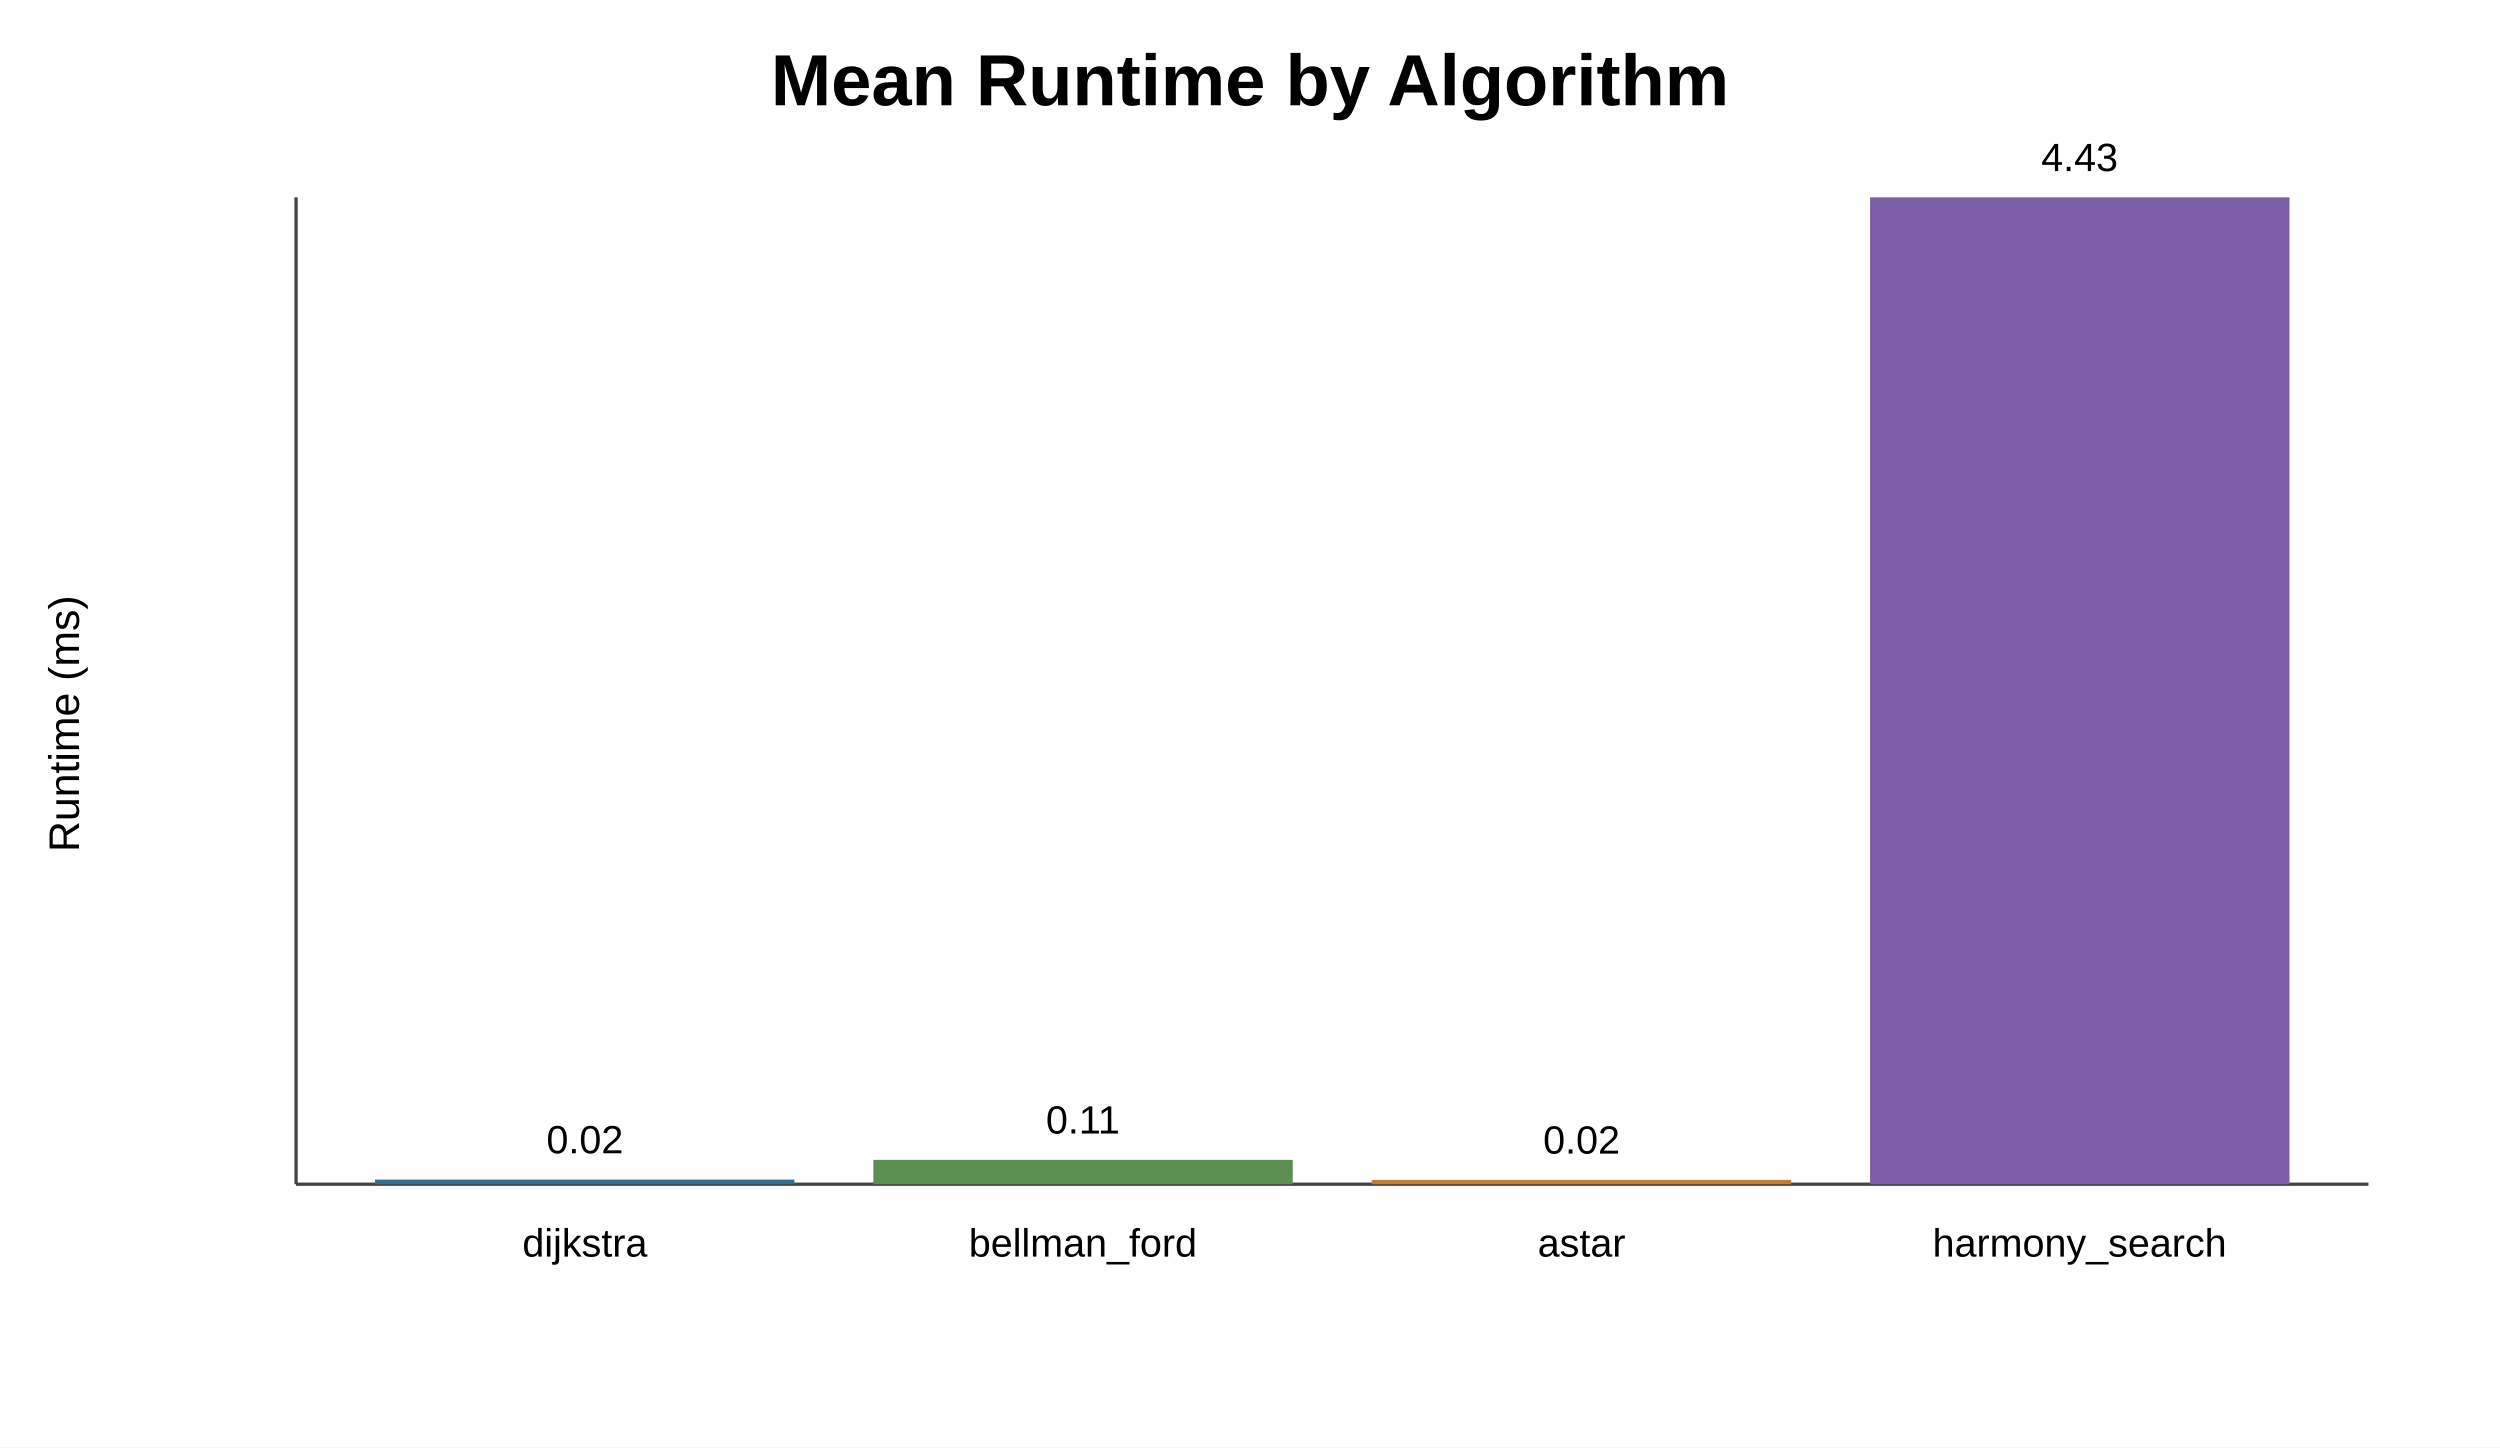
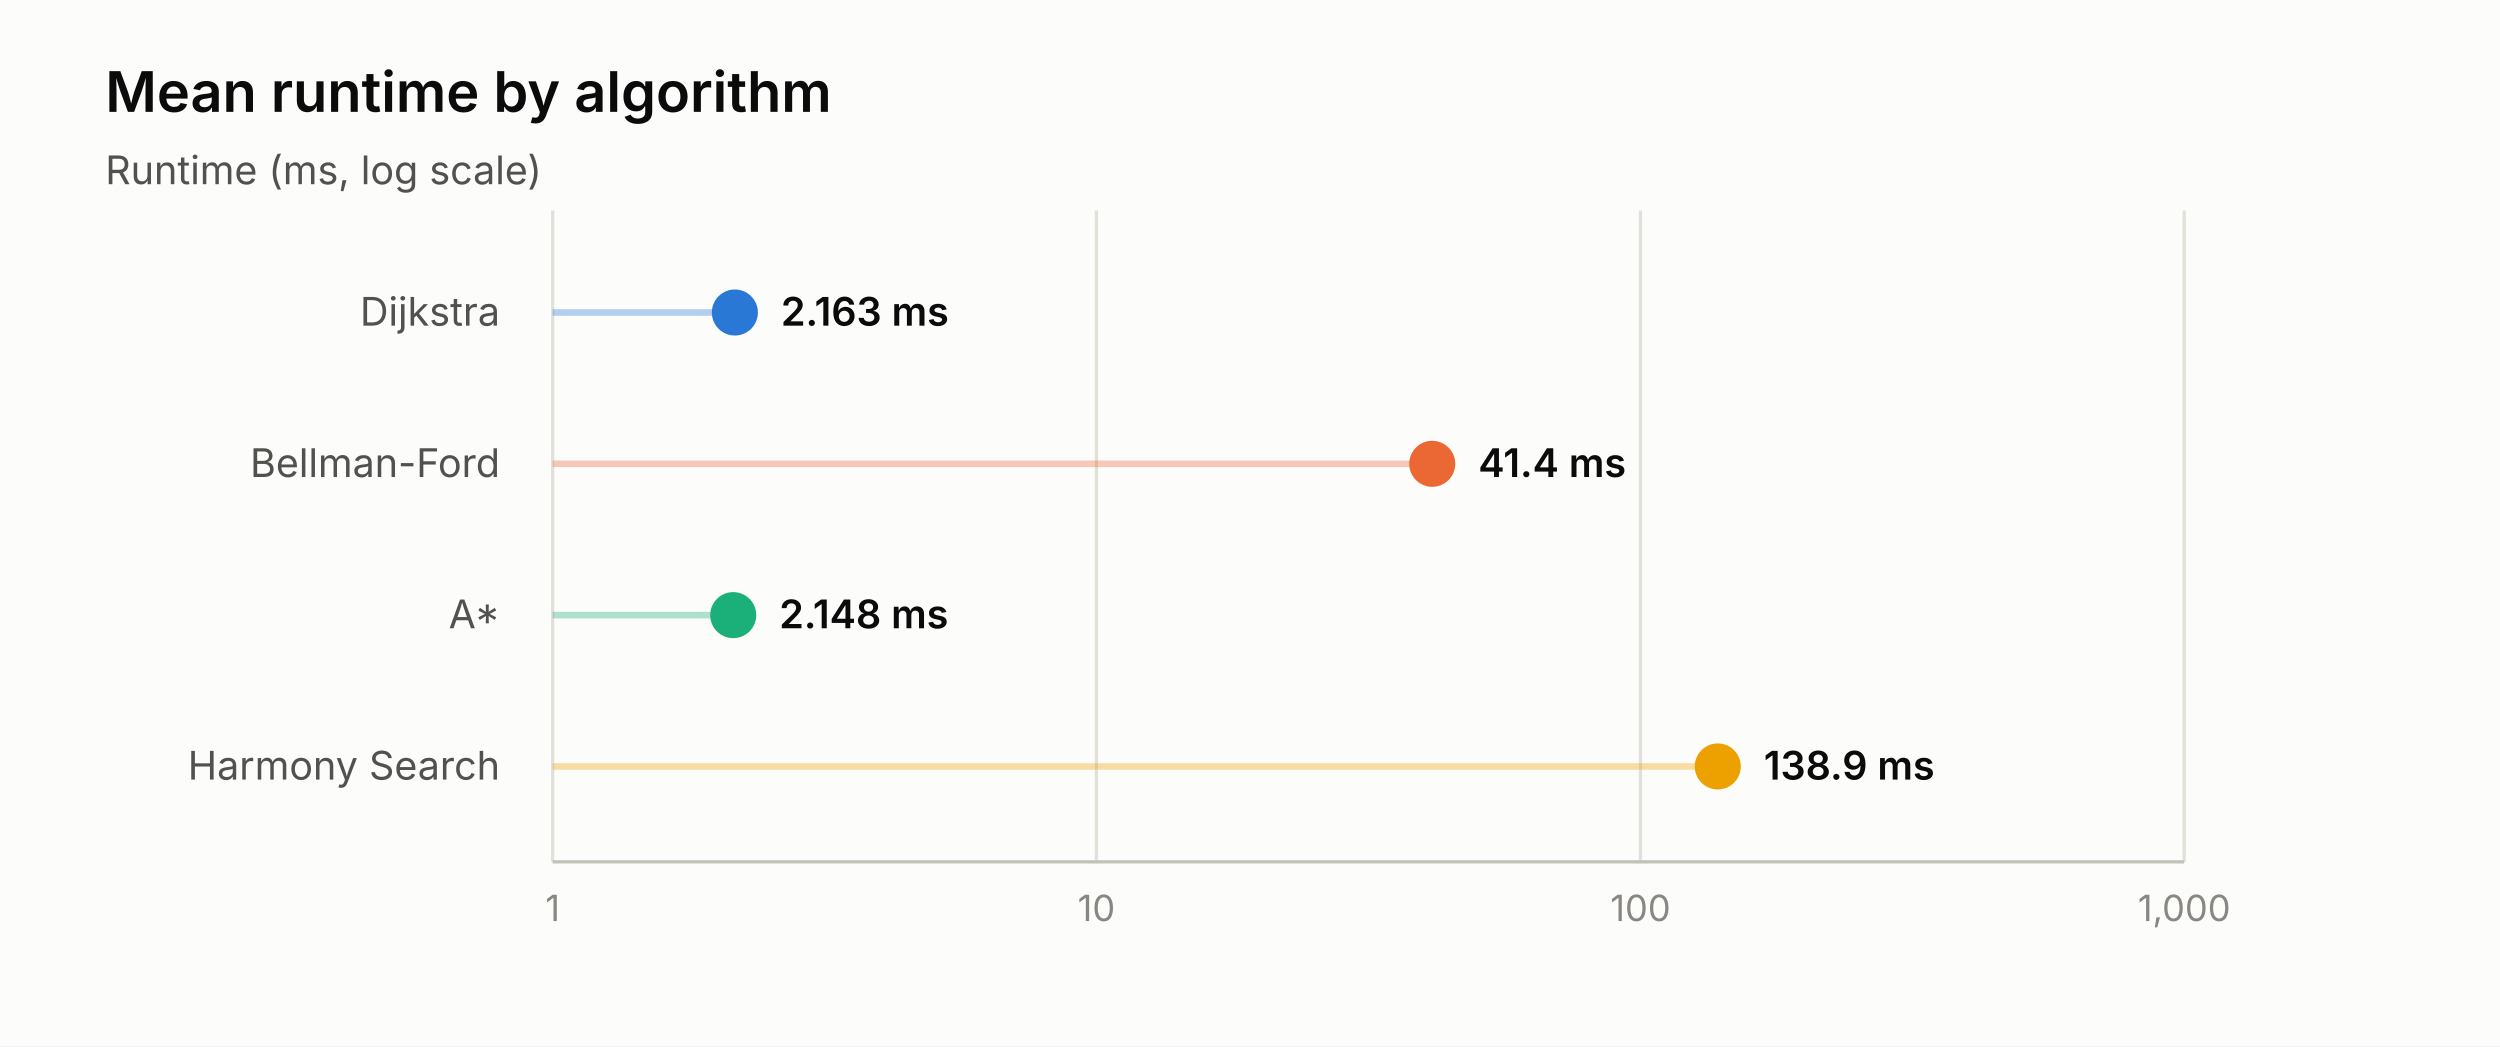
- <svg xmlns="http://www.w3.org/2000/svg" width="760" height="440" viewBox="0 0 760 440">
-   <rect width="100%" height="100%" fill="#ffffff" />
-   <text x="380.0" y="32" text-anchor="middle" font-family="Arial" font-size="22" font-weight="700">Mean Runtime by Algorithm</text>
-   <text x="24" y="220.0" transform="rotate(-90 24 220.0)" text-anchor="middle" font-family="Arial" font-size="13">Runtime (ms)</text>
-   <line x1="90" y1="60" x2="90" y2="360" stroke="#444" />
-   <line x1="90" y1="360" x2="720" y2="360" stroke="#444" />
-   <rect x="114.0" y="358.6" width="127.5" height="1.4" fill="#2f6f8f" />
-   <text x="177.8" y="350.6" text-anchor="middle" font-family="Arial" font-size="12">0.02</text>
-   <text x="177.8" y="382" text-anchor="middle" font-family="Arial" font-size="12">dijkstra</text>
-   <rect x="265.5" y="352.6" width="127.5" height="7.4" fill="#5b8f52" />
-   <text x="329.2" y="344.6" text-anchor="middle" font-family="Arial" font-size="12">0.11</text>
-   <text x="329.2" y="382" text-anchor="middle" font-family="Arial" font-size="12">bellman_ford</text>
-   <rect x="417.0" y="358.7" width="127.5" height="1.3" fill="#c57b32" />
-   <text x="480.8" y="350.7" text-anchor="middle" font-family="Arial" font-size="12">0.02</text>
-   <text x="480.8" y="382" text-anchor="middle" font-family="Arial" font-size="12">astar</text>
-   <rect x="568.5" y="60.0" width="127.5" height="300.0" fill="#7b5ea7" />
-   <text x="632.2" y="52.0" text-anchor="middle" font-family="Arial" font-size="12">4.43</text>
-   <text x="632.2" y="382" text-anchor="middle" font-family="Arial" font-size="12">harmony_search</text>
+ <svg xmlns="http://www.w3.org/2000/svg" width="760" height="318" viewBox="0 0 760 318" role="img" aria-label="Mean runtime by algorithm">
+   <rect width="100%" height="100%" fill="#fcfcfb" />
+   <text x="32" y="34" font-family="system-ui, -apple-system, 'Segoe UI', sans-serif" font-size="17" font-weight="600" fill="#0b0b0b">Mean runtime by algorithm</text>
+   <text x="32" y="56" font-family="system-ui, -apple-system, 'Segoe UI', sans-serif" font-size="12" fill="#52514e">Runtime (ms, log scale)</text>
+   <line x1="168.0" y1="64" x2="168.0" y2="262" stroke="#e1e0d9" stroke-width="1" />
+   <text x="168.0" y="280.0" text-anchor="middle" font-family="system-ui, -apple-system, 'Segoe UI', sans-serif" font-size="11" fill="#898781" style="font-variant-numeric:tabular-nums">1</text>
+   <line x1="333.3" y1="64" x2="333.3" y2="262" stroke="#e1e0d9" stroke-width="1" />
+   <text x="333.3" y="280.0" text-anchor="middle" font-family="system-ui, -apple-system, 'Segoe UI', sans-serif" font-size="11" fill="#898781" style="font-variant-numeric:tabular-nums">10</text>
+   <line x1="498.7" y1="64" x2="498.7" y2="262" stroke="#e1e0d9" stroke-width="1" />
+   <text x="498.7" y="280.0" text-anchor="middle" font-family="system-ui, -apple-system, 'Segoe UI', sans-serif" font-size="11" fill="#898781" style="font-variant-numeric:tabular-nums">100</text>
+   <line x1="664.0" y1="64" x2="664.0" y2="262" stroke="#e1e0d9" stroke-width="1" />
+   <text x="664.0" y="280.0" text-anchor="middle" font-family="system-ui, -apple-system, 'Segoe UI', sans-serif" font-size="11" fill="#898781" style="font-variant-numeric:tabular-nums">1,000</text>
+   <line x1="168" y1="95.0" x2="223.4" y2="95.0" stroke="#2a78d6" stroke-width="2" opacity="0.35" />
+   <circle cx="223.4" cy="95.0" r="7" fill="#2a78d6" />
+   <text x="152" y="99.0" text-anchor="end" font-family="system-ui, -apple-system, 'Segoe UI', sans-serif" font-size="12" fill="#52514e">Dijkstra</text>
+   <text x="237.4" y="99.0" font-family="system-ui, -apple-system, 'Segoe UI', sans-serif" font-size="12" font-weight="600" fill="#0b0b0b" style="font-variant-numeric:tabular-nums">2.163 ms</text>
+   <line x1="168" y1="141.0" x2="435.4" y2="141.0" stroke="#eb6834" stroke-width="2" opacity="0.35" />
+   <circle cx="435.4" cy="141.0" r="7" fill="#eb6834" />
+   <text x="152" y="145.0" text-anchor="end" font-family="system-ui, -apple-system, 'Segoe UI', sans-serif" font-size="12" fill="#52514e">Bellman-Ford</text>
+   <text x="449.4" y="145.0" font-family="system-ui, -apple-system, 'Segoe UI', sans-serif" font-size="12" font-weight="600" fill="#0b0b0b" style="font-variant-numeric:tabular-nums">41.4 ms</text>
+   <line x1="168" y1="187.0" x2="222.9" y2="187.0" stroke="#1baf7a" stroke-width="2" opacity="0.35" />
+   <circle cx="222.9" cy="187.0" r="7" fill="#1baf7a" />
+   <text x="152" y="191.0" text-anchor="end" font-family="system-ui, -apple-system, 'Segoe UI', sans-serif" font-size="12" fill="#52514e">A*</text>
+   <text x="236.9" y="191.0" font-family="system-ui, -apple-system, 'Segoe UI', sans-serif" font-size="12" font-weight="600" fill="#0b0b0b" style="font-variant-numeric:tabular-nums">2.148 ms</text>
+   <line x1="168" y1="233.0" x2="522.2" y2="233.0" stroke="#eda100" stroke-width="2" opacity="0.35" />
+   <circle cx="522.2" cy="233.0" r="7" fill="#eda100" />
+   <text x="152" y="237.0" text-anchor="end" font-family="system-ui, -apple-system, 'Segoe UI', sans-serif" font-size="12" fill="#52514e">Harmony Search</text>
+   <text x="536.2" y="237.0" font-family="system-ui, -apple-system, 'Segoe UI', sans-serif" font-size="12" font-weight="600" fill="#0b0b0b" style="font-variant-numeric:tabular-nums">138.9 ms</text>
+   <line x1="168" y1="262" x2="664" y2="262" stroke="#c3c2b7" stroke-width="1" />
</svg>
